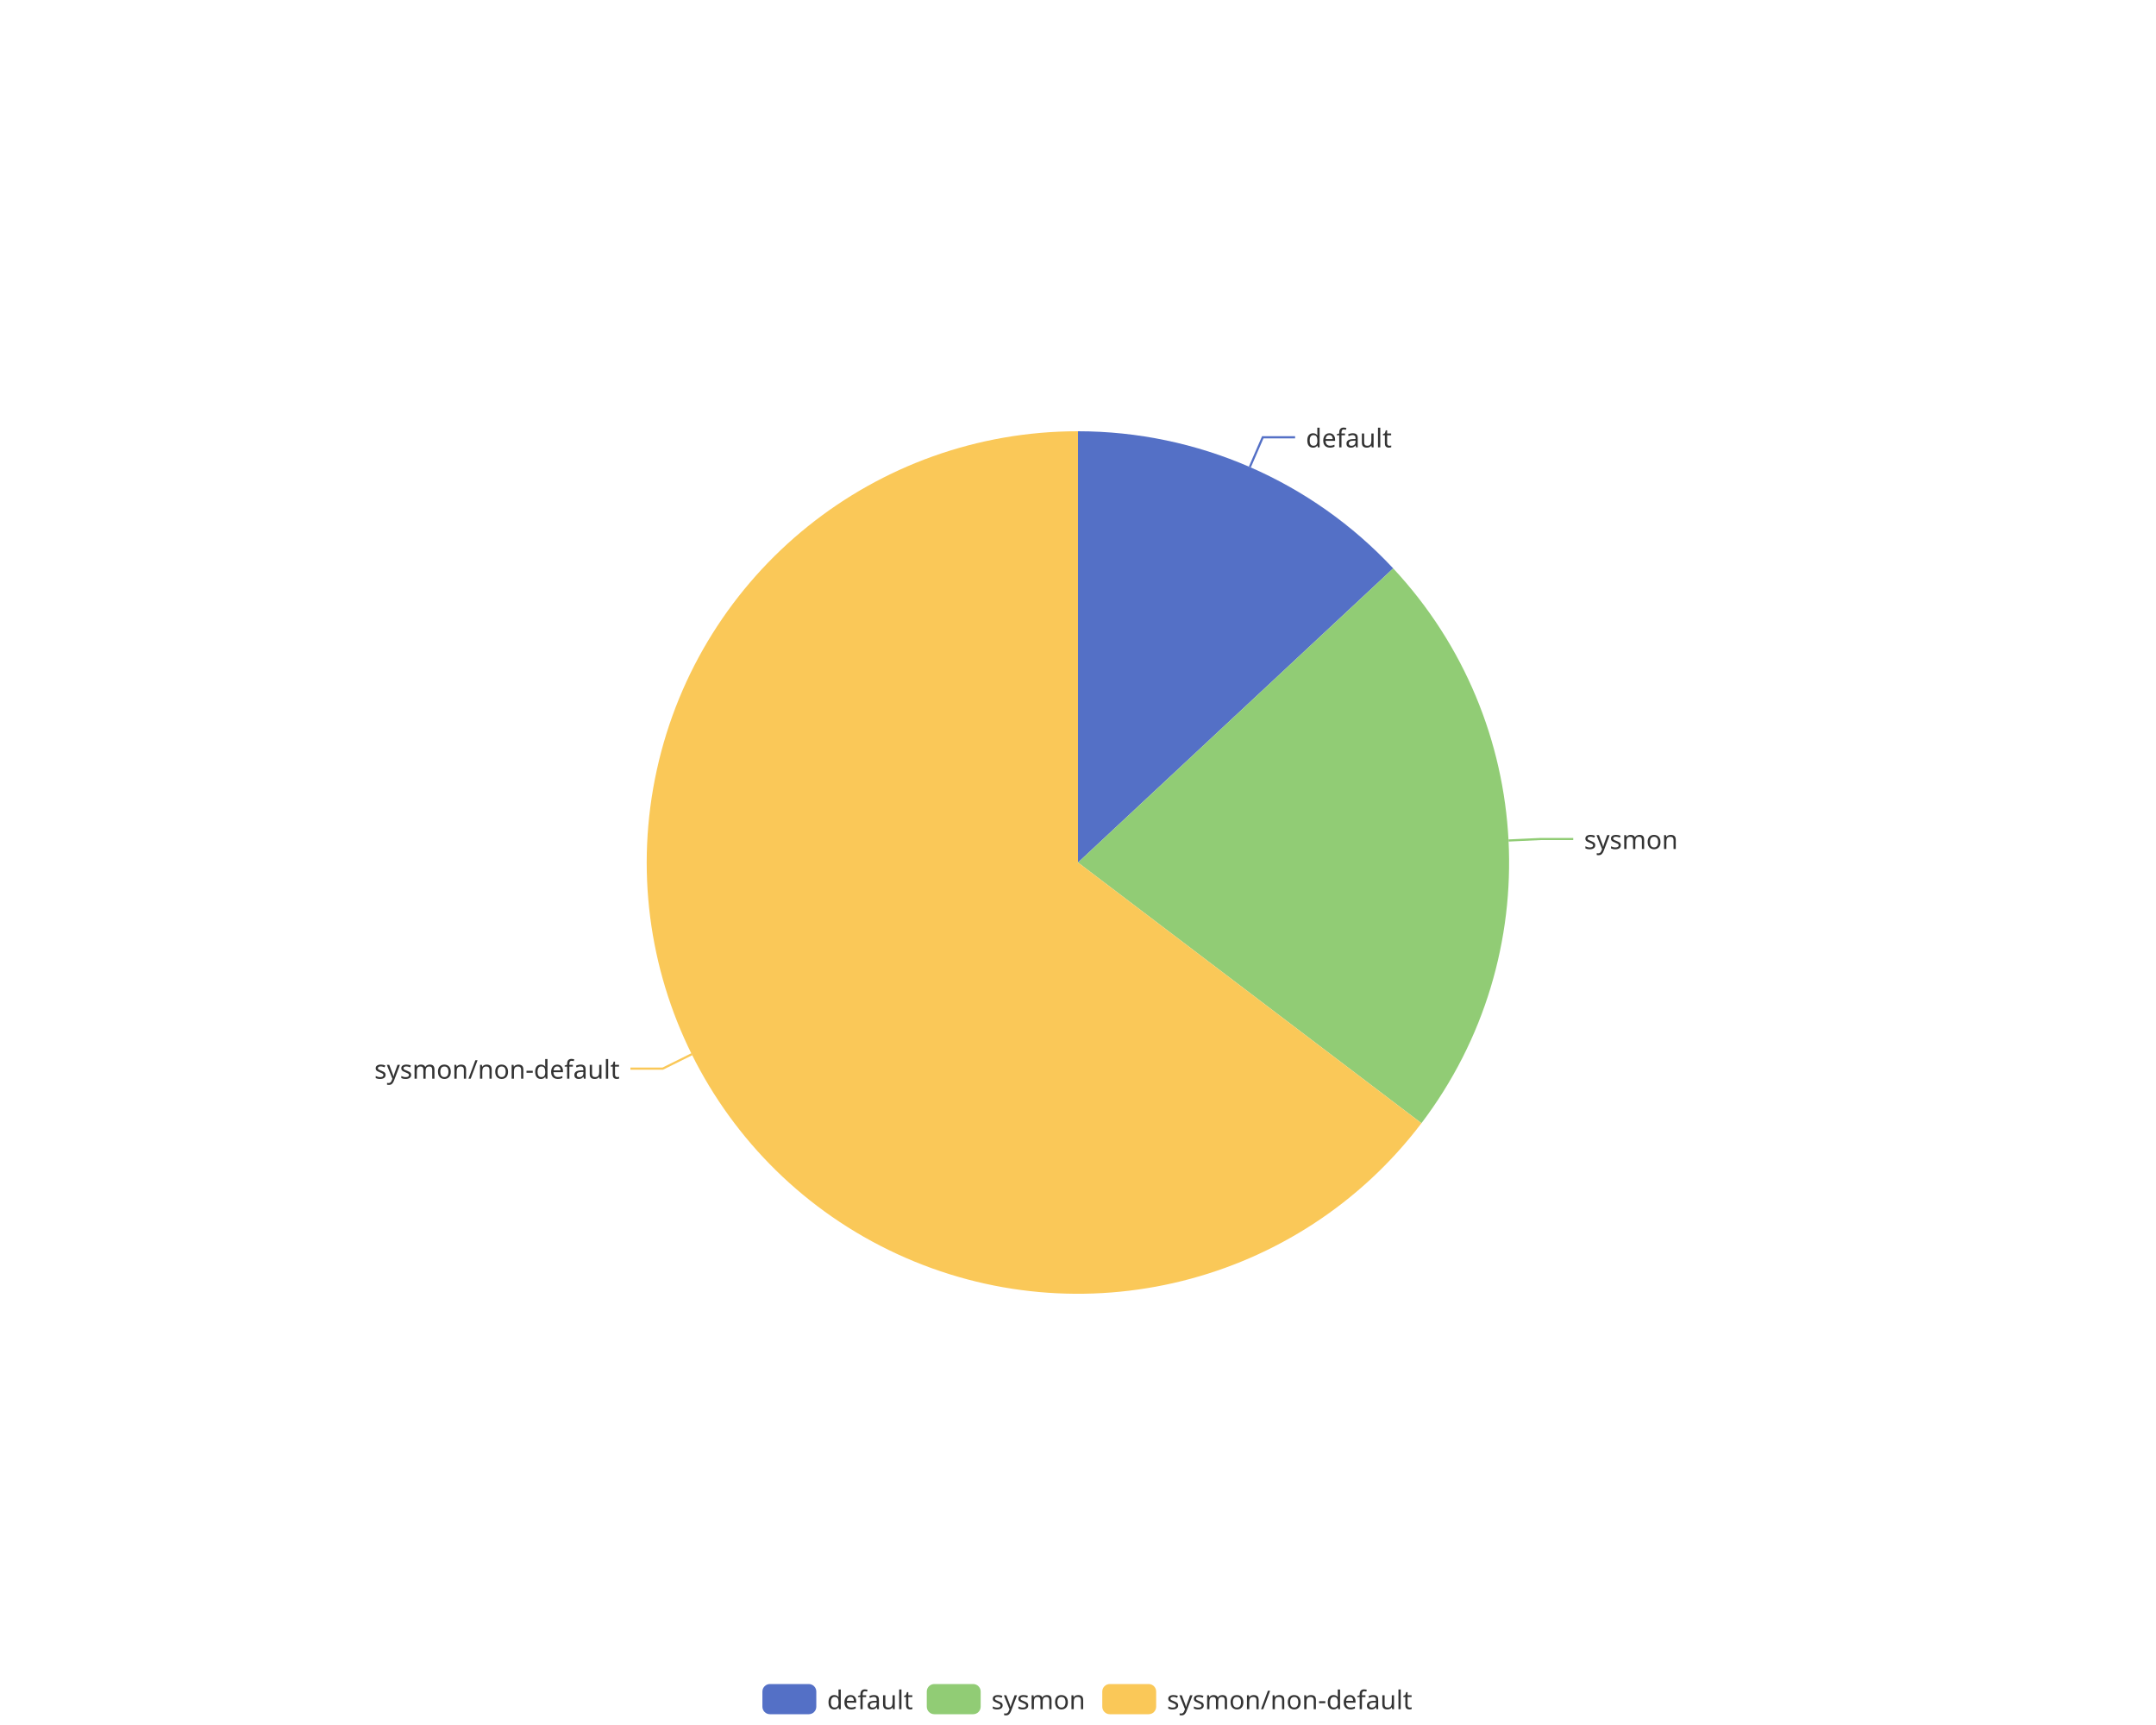
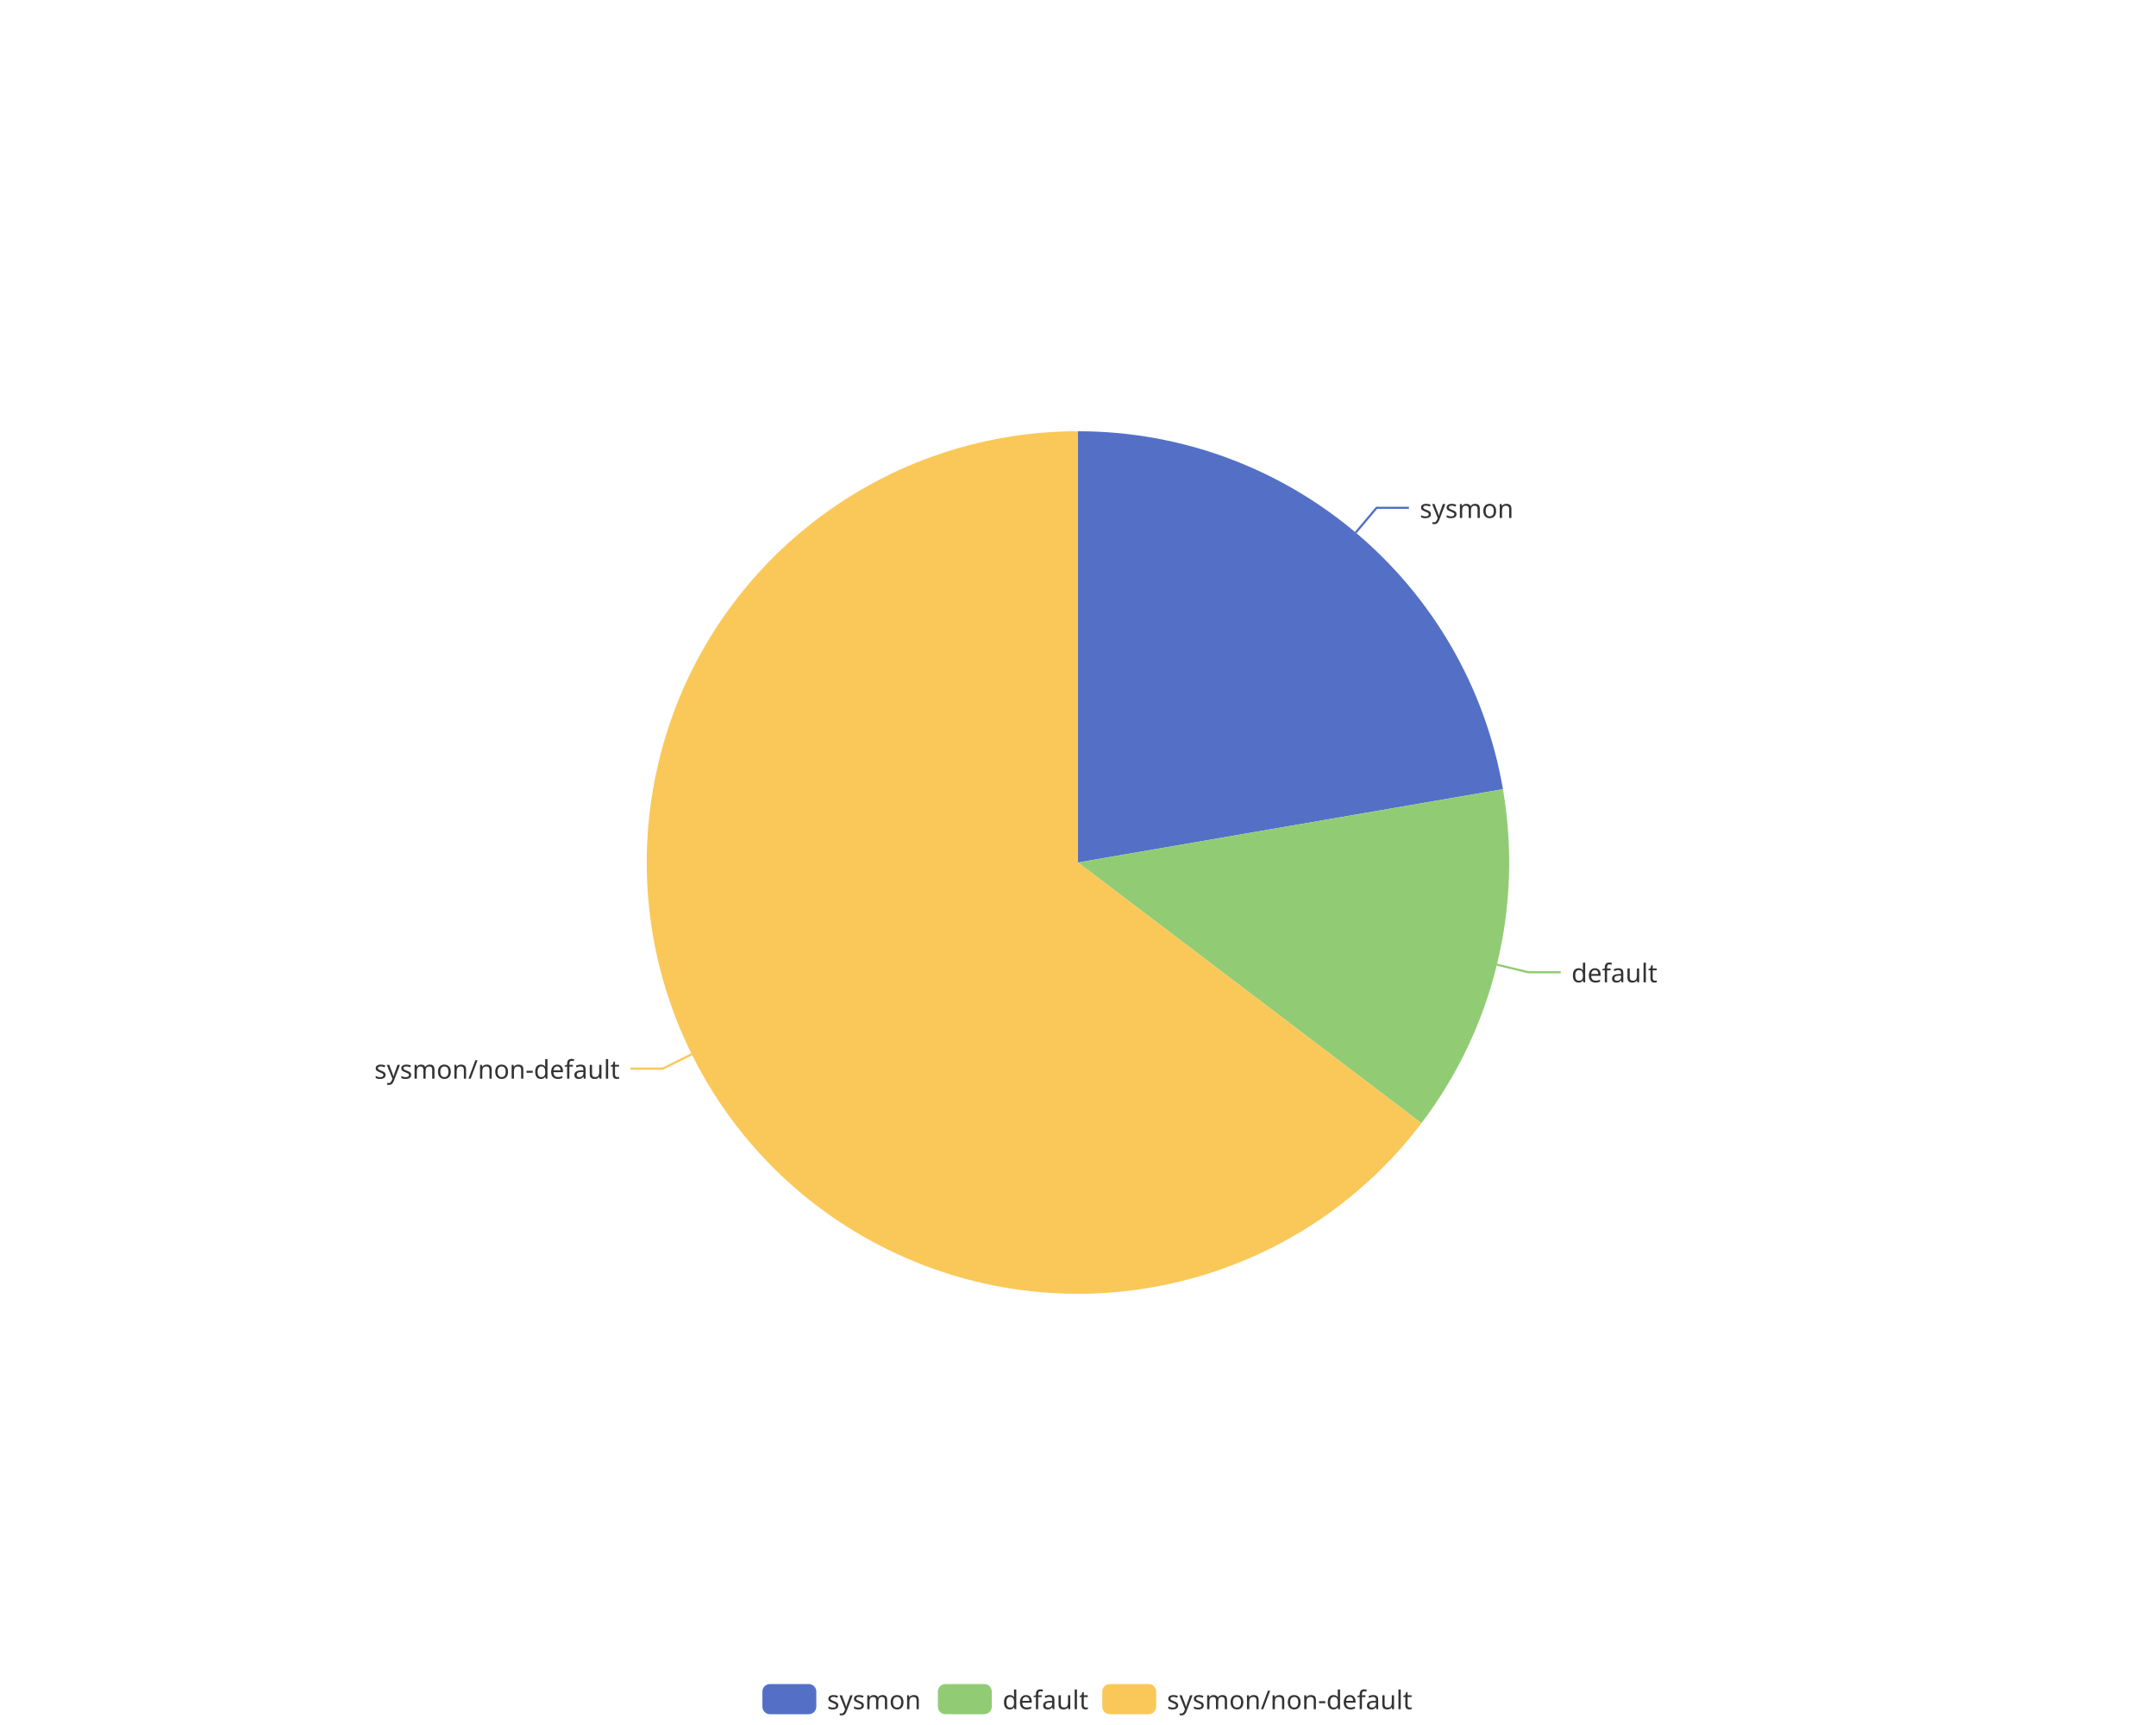
<svg xmlns="http://www.w3.org/2000/svg" width="1000" height="800" version="1.1" baseProfile="full" viewBox="0 0 1000 800">
  <rect width="1000" height="800" x="0" y="0" id="0" fill="none" />
-   <polyline points="579.7 216.6 585.7 202.8 600.7 202.8" fill="none" stroke="#5470c6" />
-   <polyline points="699.7 389.8 714.7 389.1 729.7 389.1" fill="none" stroke="#91cc75" />
+   <polyline points="628.8 247 638.5 235.5 653.5 235.5" fill="none" stroke="#5470c6" />
+   <polyline points="694.3 447.4 708.9 450.9 723.9 450.9" fill="none" stroke="#91cc75" />
  <polyline points="320.9 488.9 307.4 495.6 292.4 495.6" fill="none" stroke="#fac858" />
-   <path d="M500 200A200 200 0 0 1 646.2 263.6L500 400Z" fill="#5470c6" />
-   <path d="M646.2 263.6A200 200 0 0 1 659.3 520.9L500 400Z" fill="#91cc75" />
+   <path d="M500 200A200 200 0 0 1 697.1 366L500 400Z" fill="#5470c6" />
+   <path d="M697.1 366A200 200 0 0 1 659.3 520.9L500 400Z" fill="#91cc75" />
  <path d="M659.3 520.9A200 200 0 1 1 500 200L500 400Z" fill="#fac858" />
-   <text dominant-baseline="central" text-anchor="start" style="font-size:12px;font-family:sans-serif;" transform="translate(605.7063 202.8213)" fill="#333" stroke="rgb(255,255,255)" stroke-width="2" paint-order="stroke" stroke-miterlimit="2">default</text>
-   <text dominant-baseline="central" text-anchor="start" style="font-size:12px;font-family:sans-serif;" transform="translate(734.7226 389.0812)" fill="#333" stroke="rgb(255,255,255)" stroke-width="2" paint-order="stroke" stroke-miterlimit="2">sysmon</text>
+   <text dominant-baseline="central" text-anchor="start" style="font-size:12px;font-family:sans-serif;" transform="translate(658.4962 235.55)" fill="#333" stroke="rgb(255,255,255)" stroke-width="2" paint-order="stroke" stroke-miterlimit="2">sysmon</text>
+   <text dominant-baseline="central" text-anchor="start" style="font-size:12px;font-family:sans-serif;" transform="translate(728.8835 450.9184)" fill="#333" stroke="rgb(255,255,255)" stroke-width="2" paint-order="stroke" stroke-miterlimit="2">default</text>
  <text dominant-baseline="central" text-anchor="end" style="font-size:12px;font-family:sans-serif;" transform="translate(287.4284 495.6095)" fill="#333" stroke="rgb(255,255,255)" stroke-width="2" paint-order="stroke" stroke-miterlimit="2">sysmon/non-default</text>
  <path d="M-5 -5l302.8 0l0 24l-302.8 0Z" transform="translate(353.62 781)" fill="rgb(0,0,0)" fill-opacity="0" stroke="#ccc" stroke-width="0" />
  <path d="M3.5 0L21.5 0A3.5 3.5 0 0 1 25 3.5L25 10.5A3.5 3.5 0 0 1 21.5 14L3.5 14A3.5 3.5 0 0 1 0 10.5L0 3.5A3.5 3.5 0 0 1 3.5 0" transform="translate(353.62 781)" fill="#5470c6" />
-   <text dominant-baseline="central" text-anchor="start" style="font-size:12px;font-family:sans-serif;" x="30" y="7" transform="translate(353.62 781)" fill="#333">default</text>
-   <path d="M3.5 0L21.5 0A3.5 3.5 0 0 1 25 3.5L25 10.5A3.5 3.5 0 0 1 21.5 14L3.5 14A3.5 3.5 0 0 1 0 10.5L0 3.5A3.5 3.5 0 0 1 3.5 0" transform="translate(429.86 781)" fill="#91cc75" />
-   <text dominant-baseline="central" text-anchor="start" style="font-size:12px;font-family:sans-serif;" x="30" y="7" transform="translate(429.86 781)" fill="#333">sysmon</text>
+   <text dominant-baseline="central" text-anchor="start" style="font-size:12px;font-family:sans-serif;" x="30" y="7" transform="translate(353.62 781)" fill="#333">sysmon</text>
+   <path d="M3.5 0L21.5 0A3.5 3.5 0 0 1 25 3.5L25 10.5A3.5 3.5 0 0 1 21.5 14L3.5 14A3.5 3.5 0 0 1 0 10.5L0 3.5A3.5 3.5 0 0 1 3.5 0" transform="translate(435.02 781)" fill="#91cc75" />
+   <text dominant-baseline="central" text-anchor="start" style="font-size:12px;font-family:sans-serif;" x="30" y="7" transform="translate(435.02 781)" fill="#333">default</text>
  <path d="M3.5 0L21.5 0A3.5 3.5 0 0 1 25 3.5L25 10.5A3.5 3.5 0 0 1 21.5 14L3.5 14A3.5 3.5 0 0 1 0 10.5L0 3.5A3.5 3.5 0 0 1 3.5 0" transform="translate(511.26 781)" fill="#fac858" />
  <text dominant-baseline="central" text-anchor="start" style="font-size:12px;font-family:sans-serif;" x="30" y="7" transform="translate(511.26 781)" fill="#333">sysmon/non-default</text>
</svg>
